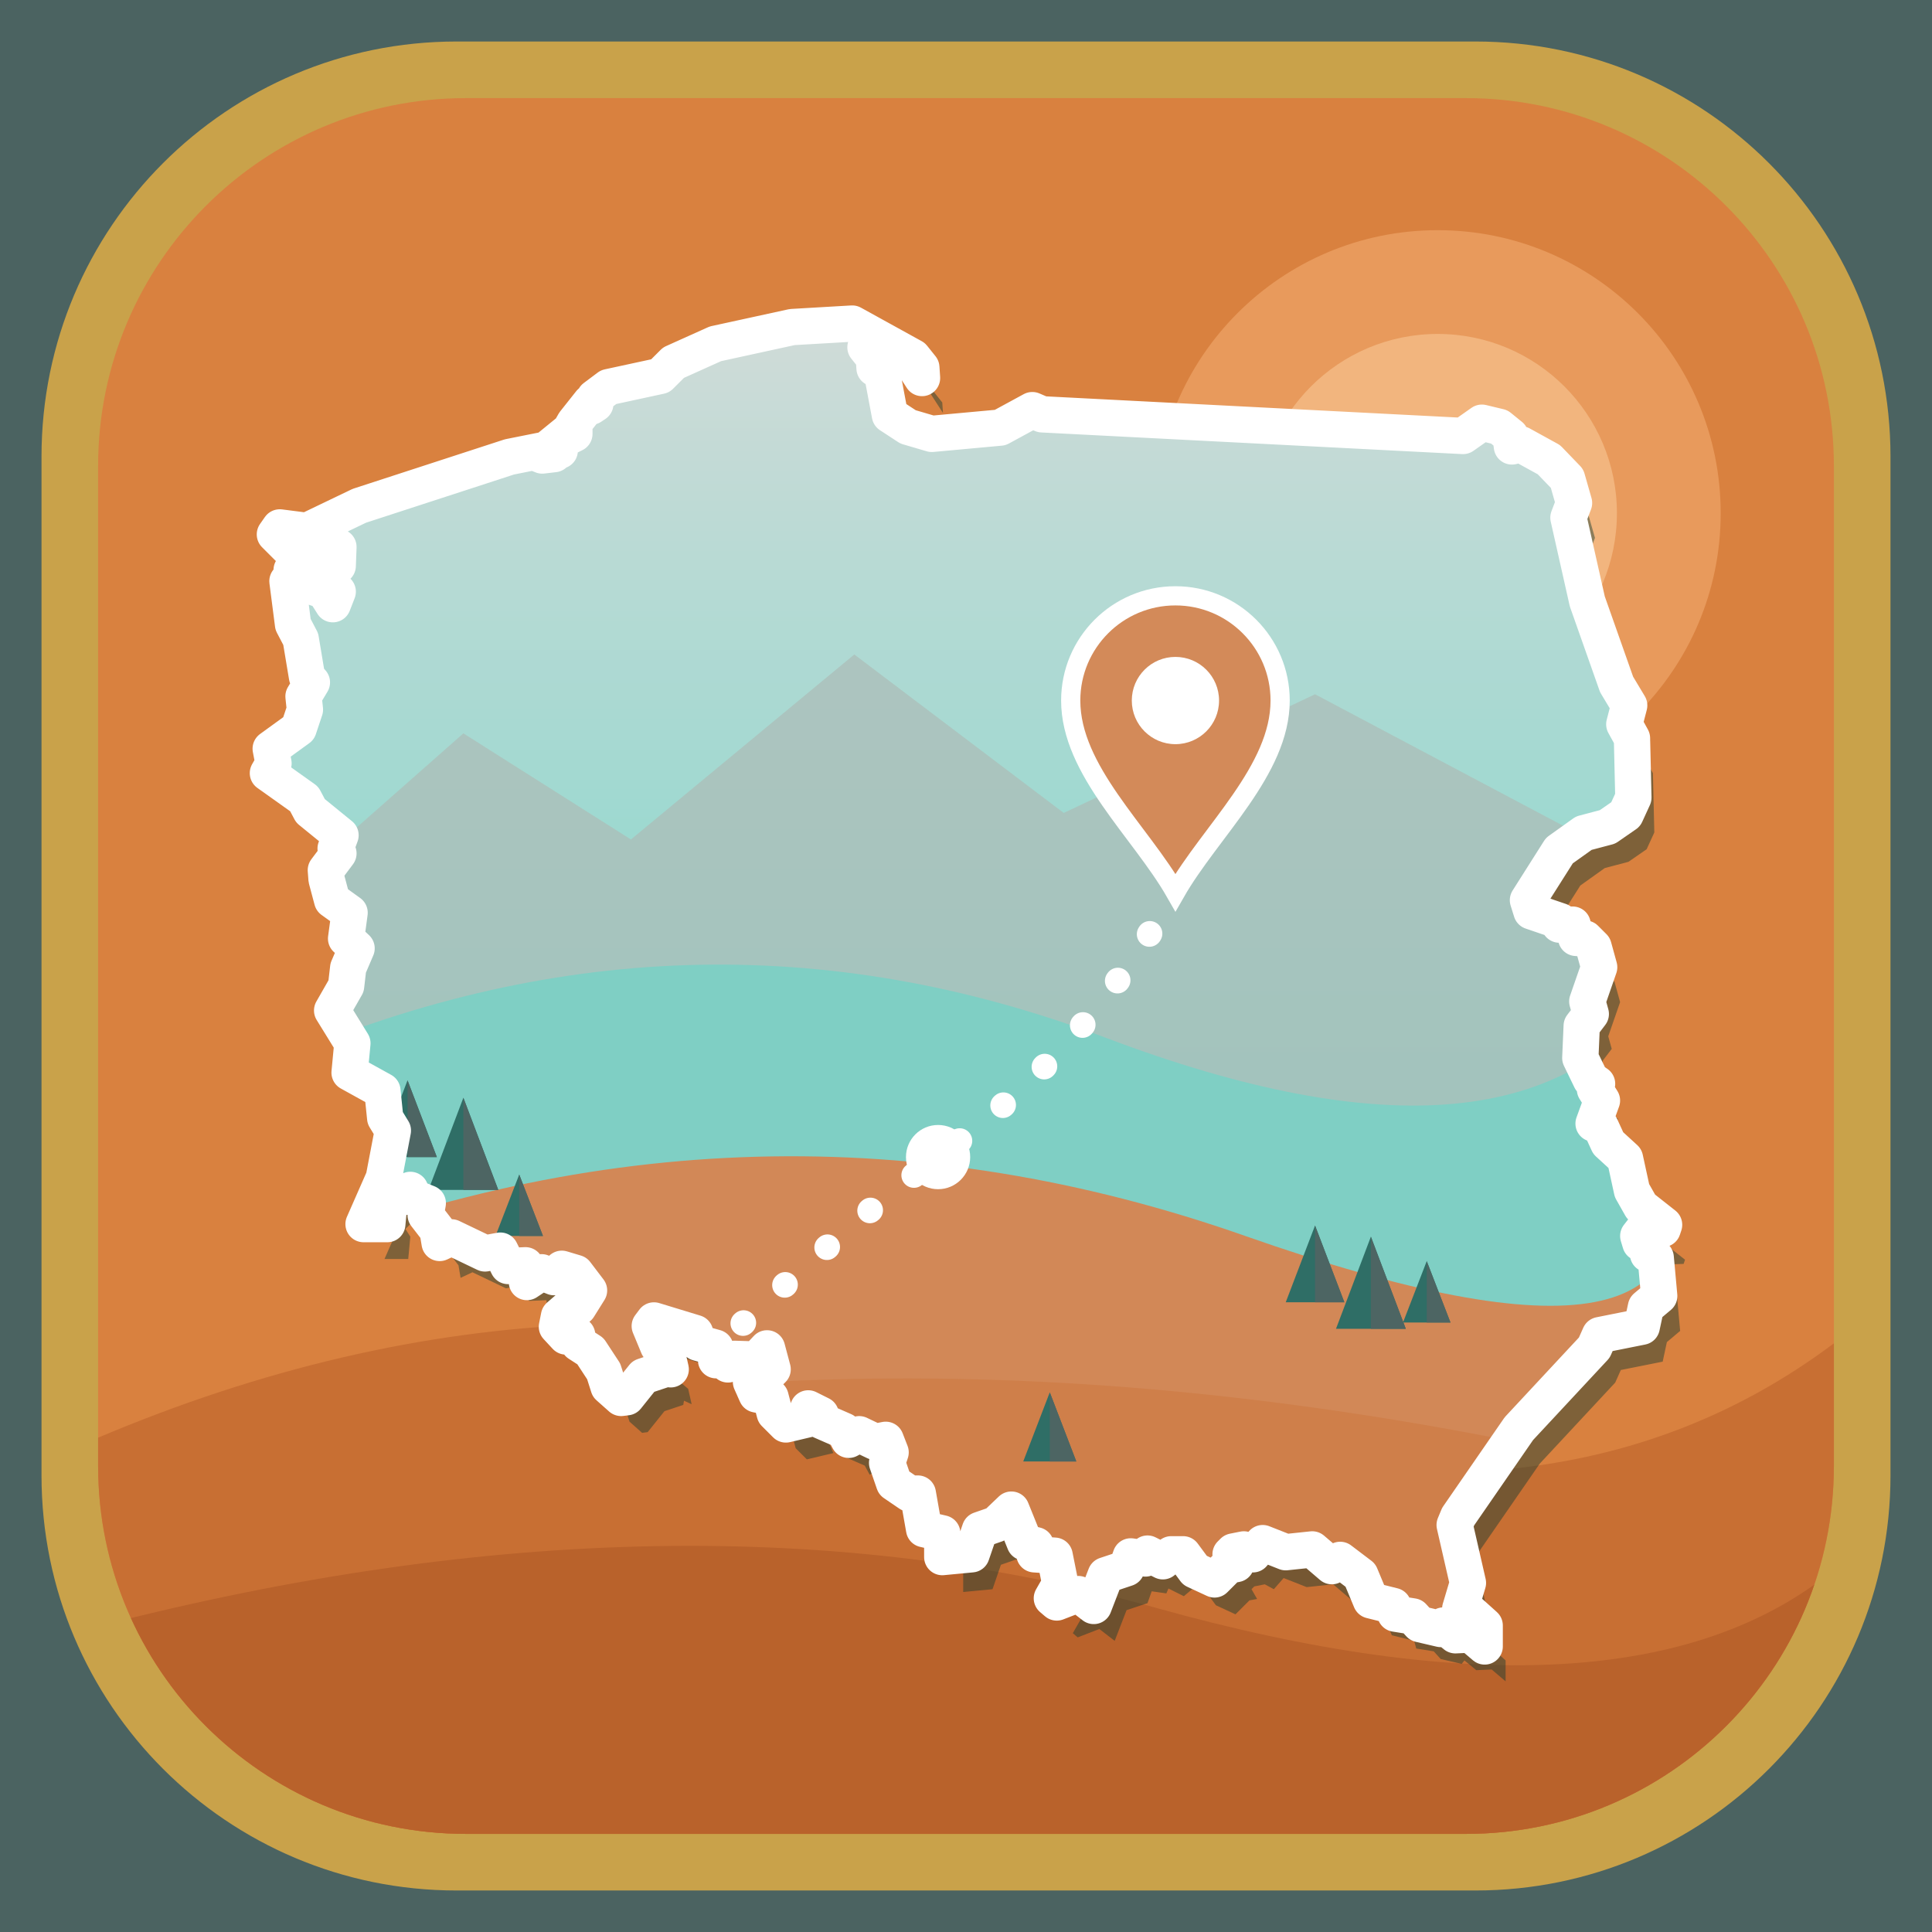
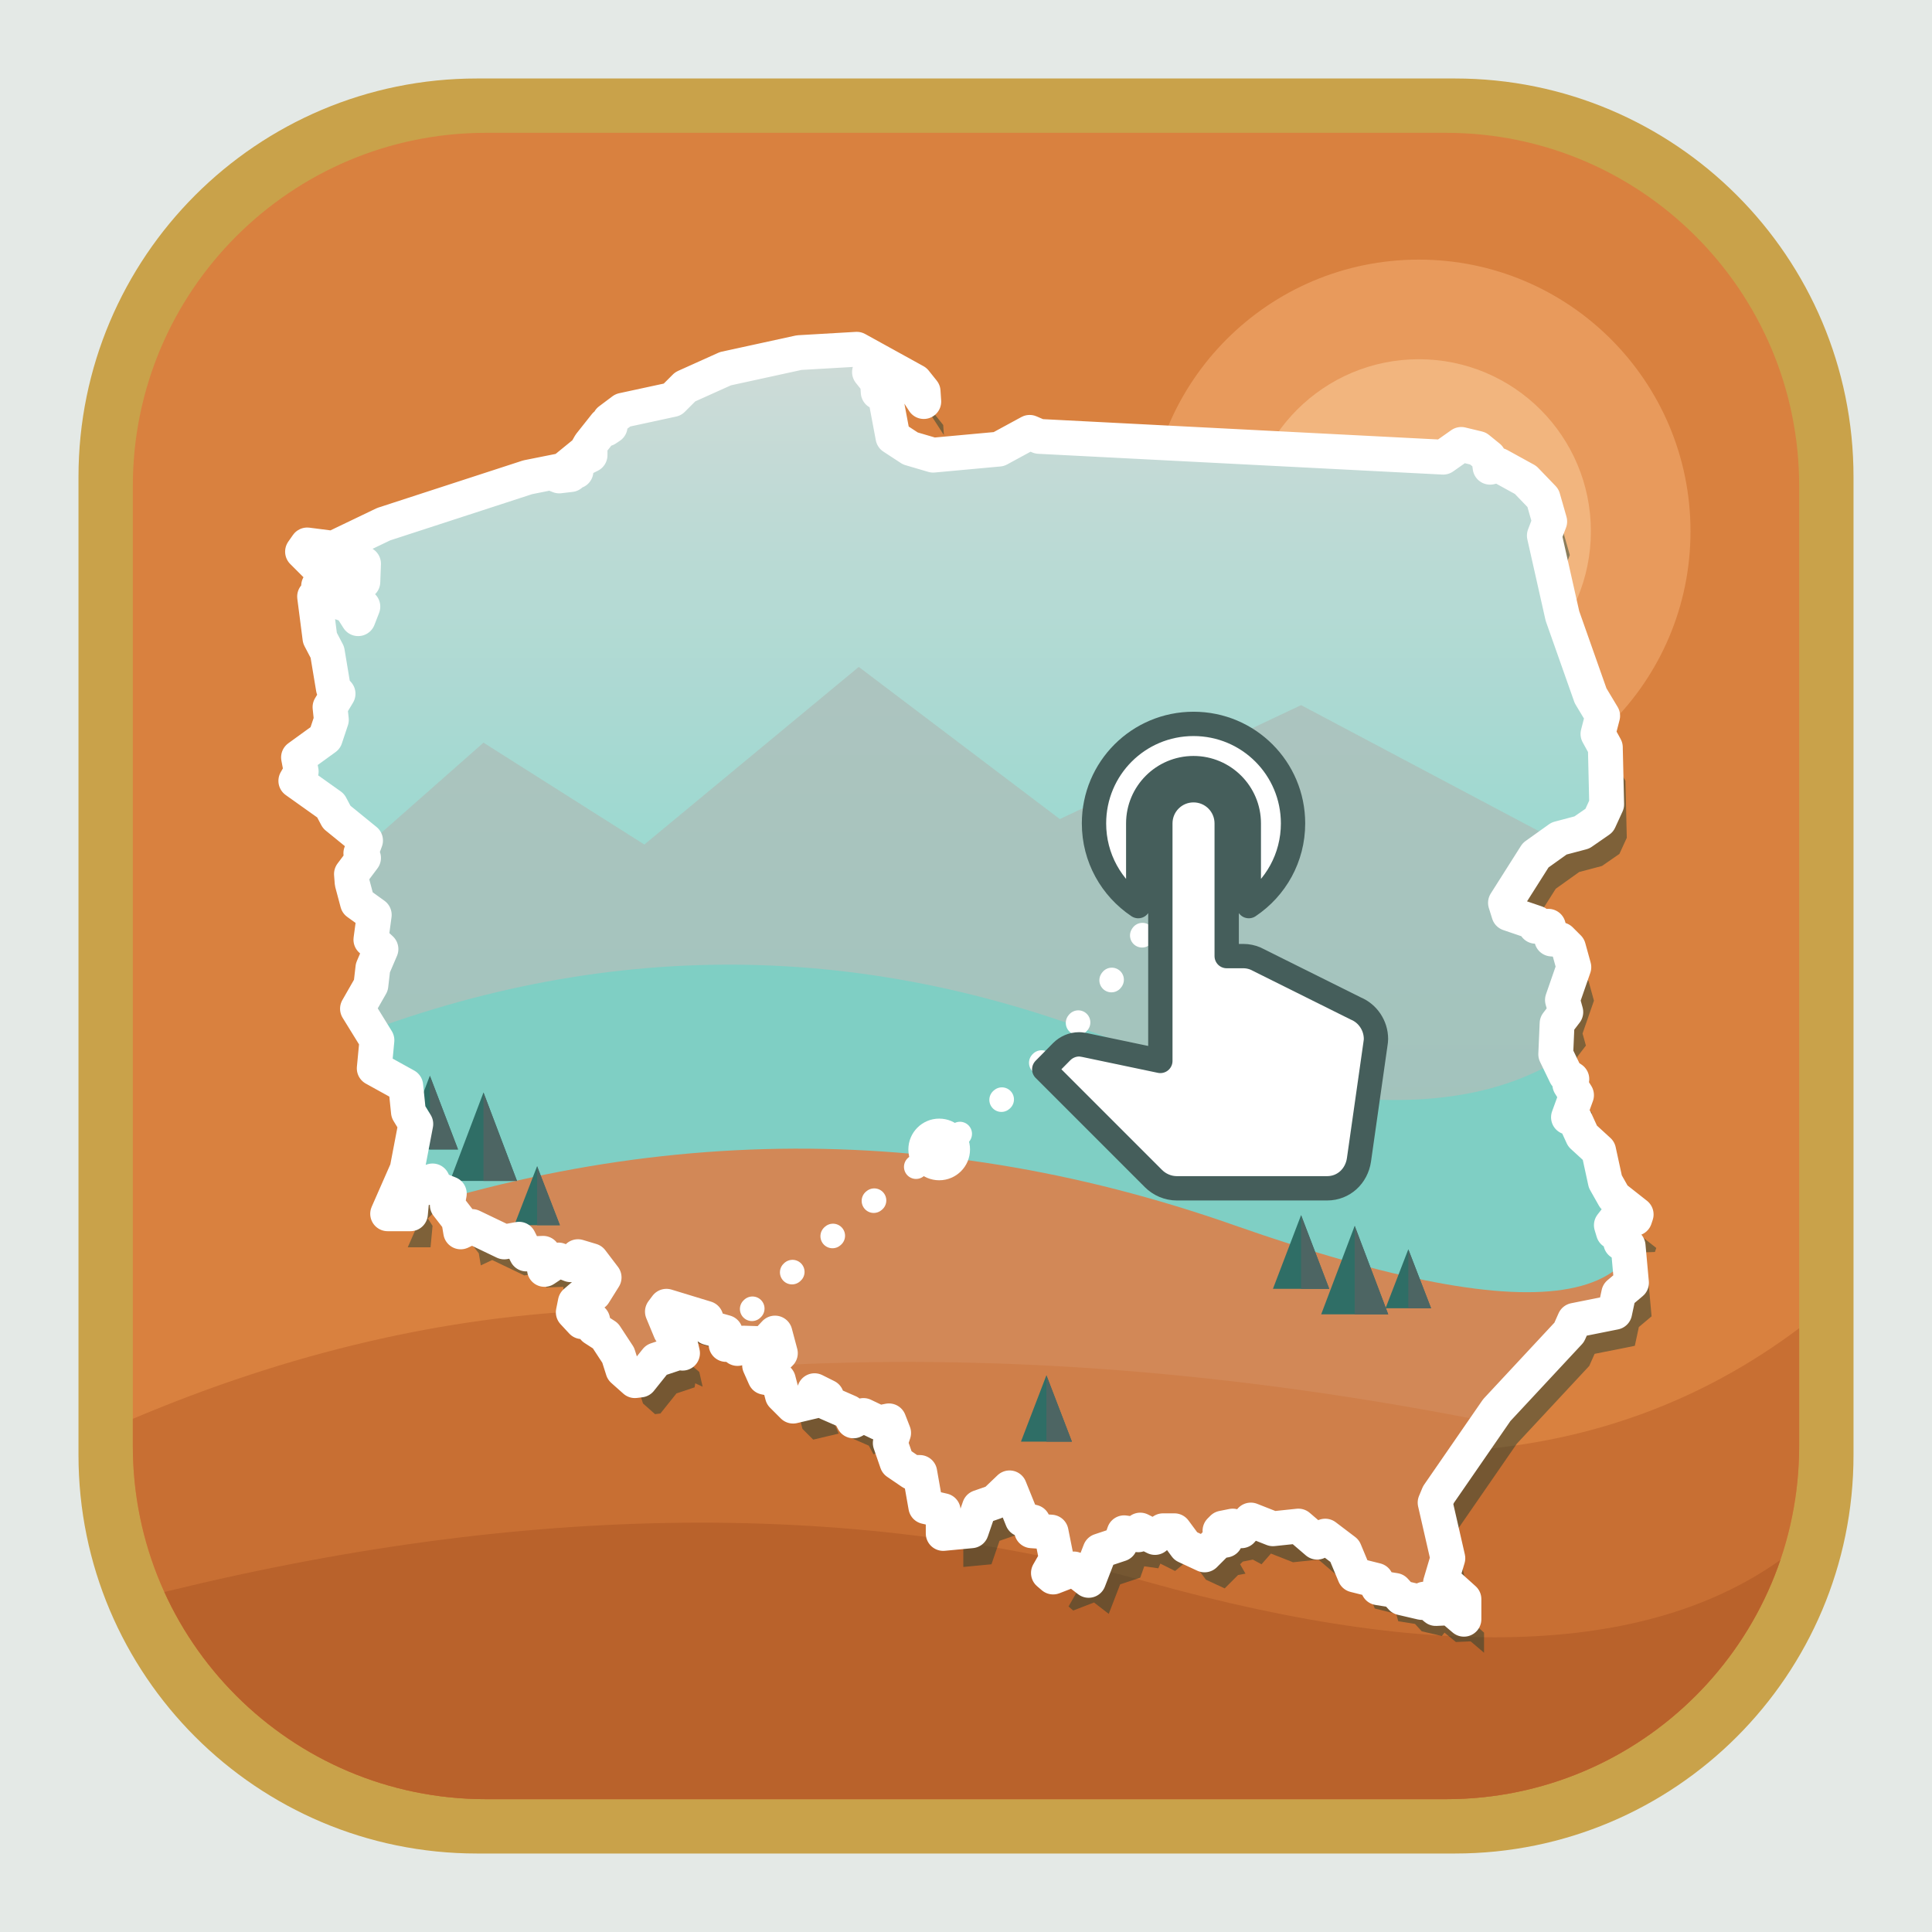
<svg xmlns="http://www.w3.org/2000/svg" viewBox="0 0 512 512" role="img" aria-label="I Was Here app icon">
-   <rect width="512" height="512" fill="#4B6361" />
-   <g transform="translate(6 6) scale(2.5)">
+   <rect width="512" height="512" fill="#E4E9E6" />
+   <g transform="translate(16 16) scale(2.4)">
    <defs>
      <linearGradient id="tGold" x1="0" y1="0" x2="1" y2="1">
        <stop offset="0" stop-color="#F1DC8E" />
        <stop offset=".45" stop-color="#C0A440" />
        <stop offset=".7" stop-color="#E8D079" />
        <stop offset="1" stop-color="#9E862E" />
      </linearGradient>
      <clipPath id="tClip">
        <rect x="8" y="8" width="184" height="184" rx="39" />
      </clipPath>
      <linearGradient id="tGreen" x1="0" y1="0" x2="1" y2="1">
        <stop offset="0" stop-color="#CC7840" />
        <stop offset="1" stop-color="#485F5D" />
      </linearGradient>
      <linearGradient id="tLand" x1="0" y1="0" x2="0" y2="1">
        <stop offset="0" stop-color="#D1DBD8" />
        <stop offset=".5" stop-color="#8ED8CE" />
        <stop offset="1" stop-color="#62BEB2" />
      </linearGradient>
      <clipPath id="tPl">
        <path d="M104.3,172.0 L102.0,172.8 L100.8,176.3 L96.6,176.7 L96.6,173.3 L94.0,172.7 L93.1,167.6 L91.9,167.6 L89.7,166.1 L88.7,163.2 L89.2,161.7 L88.5,159.9 L87.0,160.2 L84.7,159.1 L83.2,159.9 L82.5,158.6 L79.3,157.2 L79.2,156.3 L77.4,155.4 L78.0,156.8 L74.2,157.7 L72.6,156.1 L72.0,153.8 L70.0,153.4 L69.2,151.6 L70.9,151.2 L72.3,149.8 L71.5,146.8 L70.0,148.4 L66.8,148.3 L65.9,149.1 L65.2,148.0 L64.2,148.5 L64.1,146.7 L61.6,146.0 L61.2,144.6 L55.3,142.8 L54.7,143.6 L55.9,146.5 L57.2,147.6 L57.7,149.8 L56.6,149.3 L56.5,149.9 L53.8,150.8 L51.4,153.8 L50.6,153.9 L48.8,152.3 L48.1,150.1 L46.2,147.2 L44.5,146.1 L44.3,144.9 L42.7,145.1 L41.4,143.7 L41.7,142.2 L43.2,140.9 L44.5,140.9 L46.0,138.5 L44.1,136.0 L42.1,135.4 L41.0,136.6 L39.2,135.9 L37.1,137.3 L36.9,134.9 L34.4,135.0 L33.3,132.8 L31.1,133.2 L26.3,130.9 L24.6,131.7 L24.3,129.9 L22.6,127.7 L22.9,126.0 L20.9,125.2 L20.4,124.1 L19.6,125.1 L17.6,123.8 L16.7,124.7 L17.4,125.8 L17.1,129.0 L13.7,129.0 L16.6,122.4 L17.9,115.6 L16.8,113.8 L16.4,109.9 L11.7,107.3 L12.1,103.1 L9.2,98.4 L11.2,94.9 L11.5,92.3 L12.7,89.5 L11.2,88.1 L11.7,84.4 L9.2,82.6 L8.4,79.6 L8.3,78.3 L10.1,75.9 L9.7,75.2 L10.4,73.3 L6.1,69.8 L5.2,68.1 L0.0,64.4 L0.8,63.0 L0.4,60.9 L4.4,58.0 L5.3,55.3 L5.1,53.4 L6.3,51.4 L5.6,50.6 L4.7,45.2 L3.6,43.1 L2.8,36.9 L3.6,36.5 L3.4,35.3 L5.8,37.5 L8.1,38.3 L9.3,40.2 L10.0,38.4 L9.0,38.2 L8.4,36.8 L9.0,34.7 L10.0,34.7 L10.1,32.0 L9.2,33.3 L9.0,31.9 L6.3,31.4 L6.1,30.2 L4.8,31.1 L5.9,31.6 L5.6,32.2 L3.9,33.1 L1.0,30.2 L1.7,29.2 L5.6,29.7 L13.1,26.1 L34.6,19.1 L40.1,18.0 L38.8,18.7 L39.3,18.9 L41.0,18.7 L40.9,18.2 L41.8,18.2 L41.7,17.5 L40.2,17.8 L42.9,15.6 L42.1,16.7 L43.9,15.8 L43.9,15.1 L43.1,15.6 L43.9,14.2 L46.2,11.3 L46.3,11.9 L46.9,11.5 L46.9,11.0 L46.4,11.3 L46.8,10.6 L48.8,9.1 L56.2,7.5 L58.1,5.6 L64.1,2.9 L75.1,0.5 L83.7,0.0 L92.4,4.8 L93.6,6.3 L93.7,7.8 L91.5,4.4 L86.3,1.6 L85.6,3.4 L86.8,4.9 L86.9,6.4 L87.8,6.2 L89.1,13.1 L91.7,14.8 L95.1,15.8 L104.9,14.9 L109.5,12.4 L110.9,13.0 L171.2,16.1 L173.9,14.2 L176.4,14.8 L178.0,16.1 L178.2,17.6 L179.5,17.3 L183.5,19.5 L186.1,22.2 L187.1,25.7 L186.3,27.8 L189.0,39.8 L193.2,51.7 L195.0,54.7 L194.3,57.4 L195.4,59.4 L195.6,67.9 L194.5,70.3 L191.9,72.1 L188.5,73.0 L185.0,75.5 L180.5,82.6 L181.0,84.2 L185.1,85.6 L185.0,86.1 L186.9,86.1 L187.4,88.0 L188.7,88.1 L189.9,89.3 L190.7,92.2 L189.0,97.1 L189.5,98.9 L188.2,100.6 L188.0,105.2 L189.5,108.3 L190.4,108.9 L190.1,109.7 L191.1,111.3 L189.9,114.6 L190.9,115.0 L192.0,117.4 L194.4,119.6 L195.4,124.2 L196.7,126.5 L200.0,129.1 L199.8,129.7 L197.0,129.8 L196.3,130.7 L196.6,131.7 L197.7,132.0 L197.7,133.3 L198.8,133.8 L199.3,139.3 L197.4,140.9 L196.8,143.7 L190.8,144.9 L190.0,146.7 L179.2,158.3 L170.5,170.9 L170.0,172.1 L171.9,180.4 L170.8,184.1 L171.3,183.8 L174.3,186.5 L174.3,189.5 L172.3,187.8 L170.1,187.9 L168.4,186.5 L168.0,187.0 L165.0,186.3 L164.0,185.2 L161.5,184.8 L161.2,183.7 L158.0,182.9 L156.5,179.3 L153.6,177.1 L152.4,178.0 L149.6,175.6 L145.8,176.0 L142.5,174.7 L141.1,176.3 L139.8,175.6 L138.3,175.9 L137.9,176.3 L138.7,177.7 L137.6,177.9 L135.6,179.9 L132.8,178.6 L131.1,176.3 L129.4,176.3 L128.2,177.3 L126.0,176.2 L125.7,176.9 L123.6,176.6 L123.0,178.3 L120.0,179.3 L118.3,183.7 L116.1,182.0 L113.0,183.2 L112.3,182.6 L113.5,180.5 L112.7,176.5 L109.8,176.3 L110.0,175.0 L108.4,174.6 L106.5,169.9Z" />
      </clipPath>
    </defs>
    <rect x="2" y="2" width="196" height="196" rx="44" fill="#C9A24A" />
    <rect x="8" y="8" width="184" height="184" rx="39" fill="#D9813F" />
    <g clip-path="url(#tClip)">
      <circle cx="150" cy="52" r="30" fill="#E89A5C" />
      <circle cx="150" cy="52" r="19" fill="#F2B57E" />
      <path d="M8 150Q60 128 110 146T192 140V192H8Z" fill="#C86F33" />
      <path d="M8 170Q70 154 120 168T192 164V192H8Z" fill="#B9622B" />
    </g>
    <g transform="translate(26.0 31.9) scale(0.74)">
      <path d="M104.3,172.0 L102.0,172.8 L100.8,176.3 L96.6,176.7 L96.6,173.3 L94.0,172.7 L93.1,167.6 L91.9,167.6 L89.7,166.1 L88.7,163.2 L89.2,161.7 L88.5,159.9 L87.0,160.2 L84.7,159.1 L83.2,159.9 L82.5,158.6 L79.3,157.2 L79.2,156.3 L77.4,155.4 L78.0,156.8 L74.2,157.7 L72.6,156.1 L72.0,153.8 L70.0,153.4 L69.2,151.6 L70.9,151.2 L72.3,149.8 L71.5,146.8 L70.0,148.4 L66.8,148.3 L65.9,149.1 L65.2,148.0 L64.2,148.5 L64.1,146.7 L61.6,146.0 L61.2,144.6 L55.3,142.8 L54.7,143.6 L55.9,146.5 L57.2,147.6 L57.7,149.8 L56.6,149.3 L56.5,149.9 L53.8,150.8 L51.4,153.8 L50.6,153.9 L48.8,152.3 L48.1,150.1 L46.2,147.2 L44.5,146.1 L44.3,144.9 L42.7,145.1 L41.4,143.7 L41.7,142.2 L43.2,140.9 L44.5,140.9 L46.0,138.5 L44.1,136.0 L42.1,135.4 L41.0,136.6 L39.2,135.9 L37.1,137.3 L36.9,134.9 L34.4,135.0 L33.3,132.8 L31.1,133.2 L26.3,130.9 L24.6,131.7 L24.3,129.9 L22.6,127.7 L22.9,126.0 L20.9,125.2 L20.4,124.1 L19.6,125.1 L17.6,123.8 L16.7,124.7 L17.4,125.8 L17.1,129.0 L13.7,129.0 L16.6,122.4 L17.9,115.6 L16.8,113.8 L16.4,109.9 L11.7,107.3 L12.1,103.1 L9.2,98.4 L11.2,94.9 L11.5,92.3 L12.7,89.5 L11.2,88.1 L11.7,84.4 L9.2,82.6 L8.4,79.6 L8.3,78.3 L10.1,75.9 L9.7,75.2 L10.4,73.3 L6.1,69.8 L5.2,68.1 L0.0,64.4 L0.8,63.0 L0.4,60.9 L4.4,58.0 L5.3,55.3 L5.1,53.4 L6.3,51.4 L5.6,50.6 L4.7,45.2 L3.6,43.1 L2.8,36.9 L3.6,36.5 L3.4,35.3 L5.8,37.5 L8.1,38.3 L9.3,40.2 L10.0,38.4 L9.0,38.2 L8.4,36.8 L9.0,34.7 L10.0,34.7 L10.1,32.0 L9.2,33.3 L9.0,31.9 L6.3,31.4 L6.1,30.2 L4.8,31.1 L5.9,31.6 L5.6,32.2 L3.9,33.1 L1.0,30.2 L1.7,29.2 L5.6,29.7 L13.1,26.1 L34.6,19.1 L40.1,18.0 L38.8,18.7 L39.3,18.9 L41.0,18.7 L40.9,18.2 L41.8,18.2 L41.7,17.5 L40.2,17.8 L42.9,15.6 L42.1,16.7 L43.9,15.8 L43.9,15.1 L43.1,15.6 L43.9,14.2 L46.2,11.3 L46.3,11.9 L46.9,11.5 L46.9,11.0 L46.4,11.3 L46.8,10.6 L48.8,9.1 L56.2,7.5 L58.1,5.6 L64.1,2.9 L75.1,0.5 L83.7,0.0 L92.4,4.8 L93.6,6.3 L93.7,7.8 L91.5,4.4 L86.3,1.6 L85.6,3.4 L86.8,4.9 L86.9,6.4 L87.8,6.2 L89.1,13.1 L91.7,14.8 L95.1,15.8 L104.9,14.9 L109.5,12.4 L110.9,13.0 L171.2,16.1 L173.9,14.2 L176.4,14.8 L178.0,16.1 L178.2,17.6 L179.5,17.3 L183.5,19.5 L186.1,22.2 L187.1,25.7 L186.3,27.8 L189.0,39.8 L193.2,51.7 L195.0,54.7 L194.3,57.4 L195.4,59.4 L195.6,67.9 L194.5,70.3 L191.9,72.1 L188.5,73.0 L185.0,75.5 L180.5,82.6 L181.0,84.2 L185.1,85.6 L185.0,86.1 L186.9,86.1 L187.4,88.0 L188.7,88.1 L189.9,89.3 L190.7,92.2 L189.0,97.1 L189.5,98.9 L188.2,100.6 L188.0,105.2 L189.5,108.3 L190.4,108.9 L190.1,109.7 L191.1,111.3 L189.9,114.6 L190.9,115.0 L192.0,117.4 L194.4,119.6 L195.4,124.2 L196.7,126.5 L200.0,129.1 L199.8,129.7 L197.0,129.8 L196.3,130.7 L196.6,131.7 L197.7,132.0 L197.7,133.3 L198.8,133.8 L199.3,139.3 L197.4,140.9 L196.8,143.7 L190.8,144.9 L190.0,146.7 L179.2,158.3 L170.5,170.9 L170.0,172.1 L171.9,180.4 L170.8,184.1 L171.3,183.8 L174.3,186.5 L174.3,189.5 L172.3,187.8 L170.1,187.9 L168.4,186.5 L168.0,187.0 L165.0,186.3 L164.0,185.2 L161.5,184.8 L161.2,183.7 L158.0,182.9 L156.5,179.3 L153.6,177.1 L152.4,178.0 L149.6,175.6 L145.8,176.0 L142.5,174.7 L141.1,176.3 L139.8,175.6 L138.3,175.9 L137.9,176.3 L138.7,177.7 L137.6,177.9 L135.6,179.9 L132.8,178.6 L131.1,176.3 L129.4,176.3 L128.2,177.3 L126.0,176.2 L125.7,176.9 L123.6,176.6 L123.0,178.3 L120.0,179.3 L118.3,183.7 L116.1,182.0 L113.0,183.2 L112.3,182.6 L113.5,180.5 L112.7,176.5 L109.8,176.3 L110.0,175.0 L108.4,174.6 L106.5,169.9Z" fill="#0F3A30" opacity=".45" transform="translate(3 5)" />
      <g clip-path="url(#tPl)">
        <rect x="-2" y="-2" width="204" height="193" fill="url(#tLand)" />
        <path d="M0 83.4L28 58.7L52 73.9L84 47.4L114 70.1L150 53.1L200 79.6V191.5H0Z" fill="#ACBEB8" opacity=".75" />
        <path d="M0 106.1Q60 79.6 120 102.3T200 94.7V191.5H0Z" fill="#7FCFC4" />
        <path d="M0 134.5Q70 106.1 140 130.7T200 119.4V191.5H0Z" fill="#D28857" />
        <path d="M0 163.0Q90 138.3 200 164.9V191.5H0Z" fill="#CF7F4A" />
        <path d="M20.0 108.4 15.8 119.4H24.2Z" fill="#2F6E66" />
        <path d="M20.0 108.4 24.2 119.4H20.0Z" fill="#4D6563" />
        <path d="M28.0 110.9 23.0 124.1H33.0Z" fill="#2F6E66" />
        <path d="M28.0 110.9 33.0 124.1H28.0Z" fill="#4D6563" />
        <path d="M13.0 122.7 9.2 132.6H16.8Z" fill="#2F6E66" />
        <path d="M13.0 122.7 16.8 132.6H13.0Z" fill="#4D6563" />
        <path d="M36.0 121.9 32.6 130.7H39.4Z" fill="#2F6E66" />
        <path d="M36.0 121.9 39.4 130.7H36.0Z" fill="#4D6563" />
        <path d="M58.0 158.4 53.4 170.5H62.6Z" fill="#2F6E66" />
        <path d="M58.0 158.4 62.6 170.5H58.0Z" fill="#4D6563" />
        <path d="M67.0 164.4 63.2 174.3H70.8Z" fill="#2F6E66" />
        <path d="M67.0 164.4 70.8 174.3H67.0Z" fill="#4D6563" />
        <path d="M150.0 129.2 145.8 140.2H154.2Z" fill="#2F6E66" />
        <path d="M150.0 129.2 154.2 140.2H150.0Z" fill="#4D6563" />
        <path d="M158.0 130.8 153.0 144.0H163.0Z" fill="#2F6E66" />
        <path d="M158.0 130.8 163.0 144.0H158.0Z" fill="#4D6563" />
        <path d="M166.0 134.3 162.6 143.1H169.4Z" fill="#2F6E66" />
        <path d="M166.0 134.3 169.4 143.1H166.0Z" fill="#4D6563" />
        <path d="M112.0 153.1 108.2 163.0H115.8Z" fill="#2F6E66" />
        <path d="M112.0 153.1 115.8 163.0H112.0Z" fill="#4D6563" />
        <path d="M44 164.9C60 151.6 78 132.6 96 119.4S122 94.7 130 81.5" fill="none" stroke="#FFFFFF" stroke-width="3.6" stroke-linecap="round" stroke-dasharray="0.1 8" />
        <circle cx="44" cy="164.9" r="4.6" fill="#FFFFFF" />
        <circle cx="96" cy="119.4" r="4.6" fill="#FFFFFF" />
      </g>
      <path d="M104.3,172.0 L102.0,172.8 L100.8,176.3 L96.6,176.7 L96.6,173.3 L94.0,172.7 L93.1,167.6 L91.9,167.6 L89.7,166.1 L88.7,163.2 L89.2,161.7 L88.5,159.9 L87.0,160.2 L84.7,159.1 L83.2,159.9 L82.5,158.6 L79.3,157.2 L79.2,156.3 L77.4,155.4 L78.0,156.8 L74.2,157.7 L72.6,156.1 L72.0,153.8 L70.0,153.4 L69.2,151.6 L70.9,151.2 L72.3,149.8 L71.5,146.8 L70.0,148.4 L66.8,148.3 L65.9,149.1 L65.2,148.0 L64.2,148.5 L64.1,146.7 L61.6,146.0 L61.2,144.6 L55.3,142.8 L54.7,143.6 L55.9,146.5 L57.2,147.6 L57.7,149.8 L56.6,149.3 L56.5,149.9 L53.8,150.8 L51.4,153.8 L50.6,153.9 L48.8,152.3 L48.1,150.1 L46.2,147.2 L44.5,146.1 L44.3,144.9 L42.7,145.1 L41.4,143.7 L41.7,142.2 L43.2,140.9 L44.5,140.9 L46.0,138.5 L44.1,136.0 L42.1,135.4 L41.0,136.6 L39.2,135.9 L37.1,137.3 L36.9,134.9 L34.4,135.0 L33.3,132.8 L31.1,133.2 L26.3,130.9 L24.6,131.7 L24.3,129.9 L22.6,127.7 L22.9,126.0 L20.9,125.2 L20.4,124.1 L19.6,125.1 L17.6,123.8 L16.7,124.7 L17.4,125.8 L17.1,129.0 L13.7,129.0 L16.6,122.4 L17.9,115.6 L16.8,113.8 L16.4,109.9 L11.7,107.3 L12.1,103.1 L9.2,98.4 L11.2,94.9 L11.5,92.3 L12.7,89.5 L11.2,88.1 L11.7,84.4 L9.2,82.6 L8.4,79.6 L8.3,78.3 L10.1,75.9 L9.7,75.2 L10.4,73.3 L6.1,69.8 L5.2,68.1 L0.0,64.4 L0.8,63.0 L0.4,60.9 L4.4,58.0 L5.3,55.3 L5.1,53.4 L6.3,51.4 L5.6,50.6 L4.7,45.2 L3.6,43.1 L2.8,36.9 L3.6,36.5 L3.4,35.3 L5.8,37.5 L8.1,38.3 L9.3,40.2 L10.0,38.4 L9.0,38.2 L8.4,36.8 L9.0,34.7 L10.0,34.7 L10.1,32.0 L9.2,33.3 L9.0,31.9 L6.3,31.4 L6.1,30.2 L4.8,31.1 L5.9,31.6 L5.6,32.2 L3.9,33.1 L1.0,30.2 L1.7,29.2 L5.6,29.7 L13.1,26.1 L34.6,19.1 L40.1,18.0 L38.8,18.7 L39.3,18.9 L41.0,18.7 L40.9,18.2 L41.8,18.2 L41.7,17.5 L40.2,17.8 L42.9,15.6 L42.1,16.7 L43.9,15.8 L43.9,15.1 L43.1,15.6 L43.9,14.2 L46.2,11.3 L46.3,11.9 L46.9,11.5 L46.9,11.0 L46.4,11.3 L46.8,10.6 L48.8,9.1 L56.2,7.5 L58.1,5.6 L64.1,2.9 L75.1,0.5 L83.7,0.0 L92.4,4.8 L93.6,6.3 L93.7,7.8 L91.5,4.4 L86.3,1.6 L85.6,3.4 L86.8,4.9 L86.9,6.4 L87.8,6.2 L89.1,13.1 L91.7,14.8 L95.1,15.8 L104.9,14.9 L109.5,12.4 L110.9,13.0 L171.2,16.1 L173.9,14.2 L176.4,14.8 L178.0,16.1 L178.2,17.6 L179.5,17.3 L183.5,19.5 L186.1,22.2 L187.1,25.7 L186.3,27.8 L189.0,39.8 L193.2,51.7 L195.0,54.7 L194.3,57.4 L195.4,59.4 L195.6,67.9 L194.5,70.3 L191.9,72.1 L188.5,73.0 L185.0,75.5 L180.5,82.6 L181.0,84.2 L185.1,85.6 L185.0,86.1 L186.9,86.1 L187.4,88.0 L188.7,88.1 L189.9,89.3 L190.7,92.2 L189.0,97.1 L189.5,98.9 L188.2,100.6 L188.0,105.2 L189.5,108.3 L190.4,108.9 L190.1,109.7 L191.1,111.3 L189.9,114.6 L190.9,115.0 L192.0,117.4 L194.4,119.6 L195.4,124.2 L196.7,126.5 L200.0,129.1 L199.8,129.7 L197.0,129.8 L196.3,130.7 L196.6,131.7 L197.7,132.0 L197.7,133.3 L198.8,133.8 L199.3,139.3 L197.4,140.9 L196.8,143.7 L190.8,144.9 L190.0,146.7 L179.2,158.3 L170.5,170.9 L170.0,172.1 L171.9,180.4 L170.8,184.1 L171.3,183.8 L174.3,186.5 L174.3,189.5 L172.3,187.8 L170.1,187.9 L168.4,186.5 L168.0,187.0 L165.0,186.3 L164.0,185.2 L161.5,184.8 L161.2,183.7 L158.0,182.9 L156.5,179.3 L153.6,177.1 L152.4,178.0 L149.6,175.6 L145.8,176.0 L142.5,174.7 L141.1,176.3 L139.8,175.6 L138.3,175.9 L137.9,176.3 L138.7,177.7 L137.6,177.9 L135.6,179.9 L132.8,178.6 L131.1,176.3 L129.4,176.3 L128.2,177.3 L126.0,176.2 L125.7,176.9 L123.6,176.6 L123.0,178.3 L120.0,179.3 L118.3,183.7 L116.1,182.0 L113.0,183.2 L112.3,182.6 L113.5,180.5 L112.7,176.5 L109.8,176.3 L110.0,175.0 L108.4,174.6 L106.5,169.9Z" fill="none" stroke="#FFFFFF" stroke-width="5.2" stroke-linejoin="round" />
-       <g transform="translate(130 81.5) scale(1.25)">
-         <path d="M0 0C-4 -7 -12 -14 -12 -22A12 12 0 1 1 12 -22C12 -14 4 -7 0 0Z" fill="#D38A59" stroke="#FFFFFF" stroke-width="2.2" />
-         <circle cx="0" cy="-22" r="5" fill="#FFFFFF" />
+       <g class="tap">
+         <g transform="translate(96 46) scale(3.3)">
+           <path fill="#FFFFFF" stroke="#455E5B" stroke-width="1.1" stroke-linejoin="round" d="M9 11.24V7.5C9 6.12 10.12 5 11.5 5S14 6.12 14 7.5v3.74c1.21-.81 2-2.18 2-3.74C16 5.01 13.99 3 11.5 3S7 5.01 7 7.5c0 1.56.79 2.93 2 3.74zm9.84 4.63l-4.54-2.26c-.17-.07-.35-.11-.54-.11H13v-6c0-.83-.67-1.5-1.5-1.5S10 6.67 10 7.5v10.74l-3.43-.72c-.08-.01-.15-.03-.24-.03-.31 0-.59.13-.79.33l-.79.8 4.94 4.94c.27.27.65.44 1.06.44h6.79c.75 0 1.33-.55 1.44-1.28l.75-5.27c.01-.07.02-.14.02-.2 0-.62-.38-1.16-.91-1.38z" />
+         </g>
      </g>
    </g>
  </g>
</svg>
